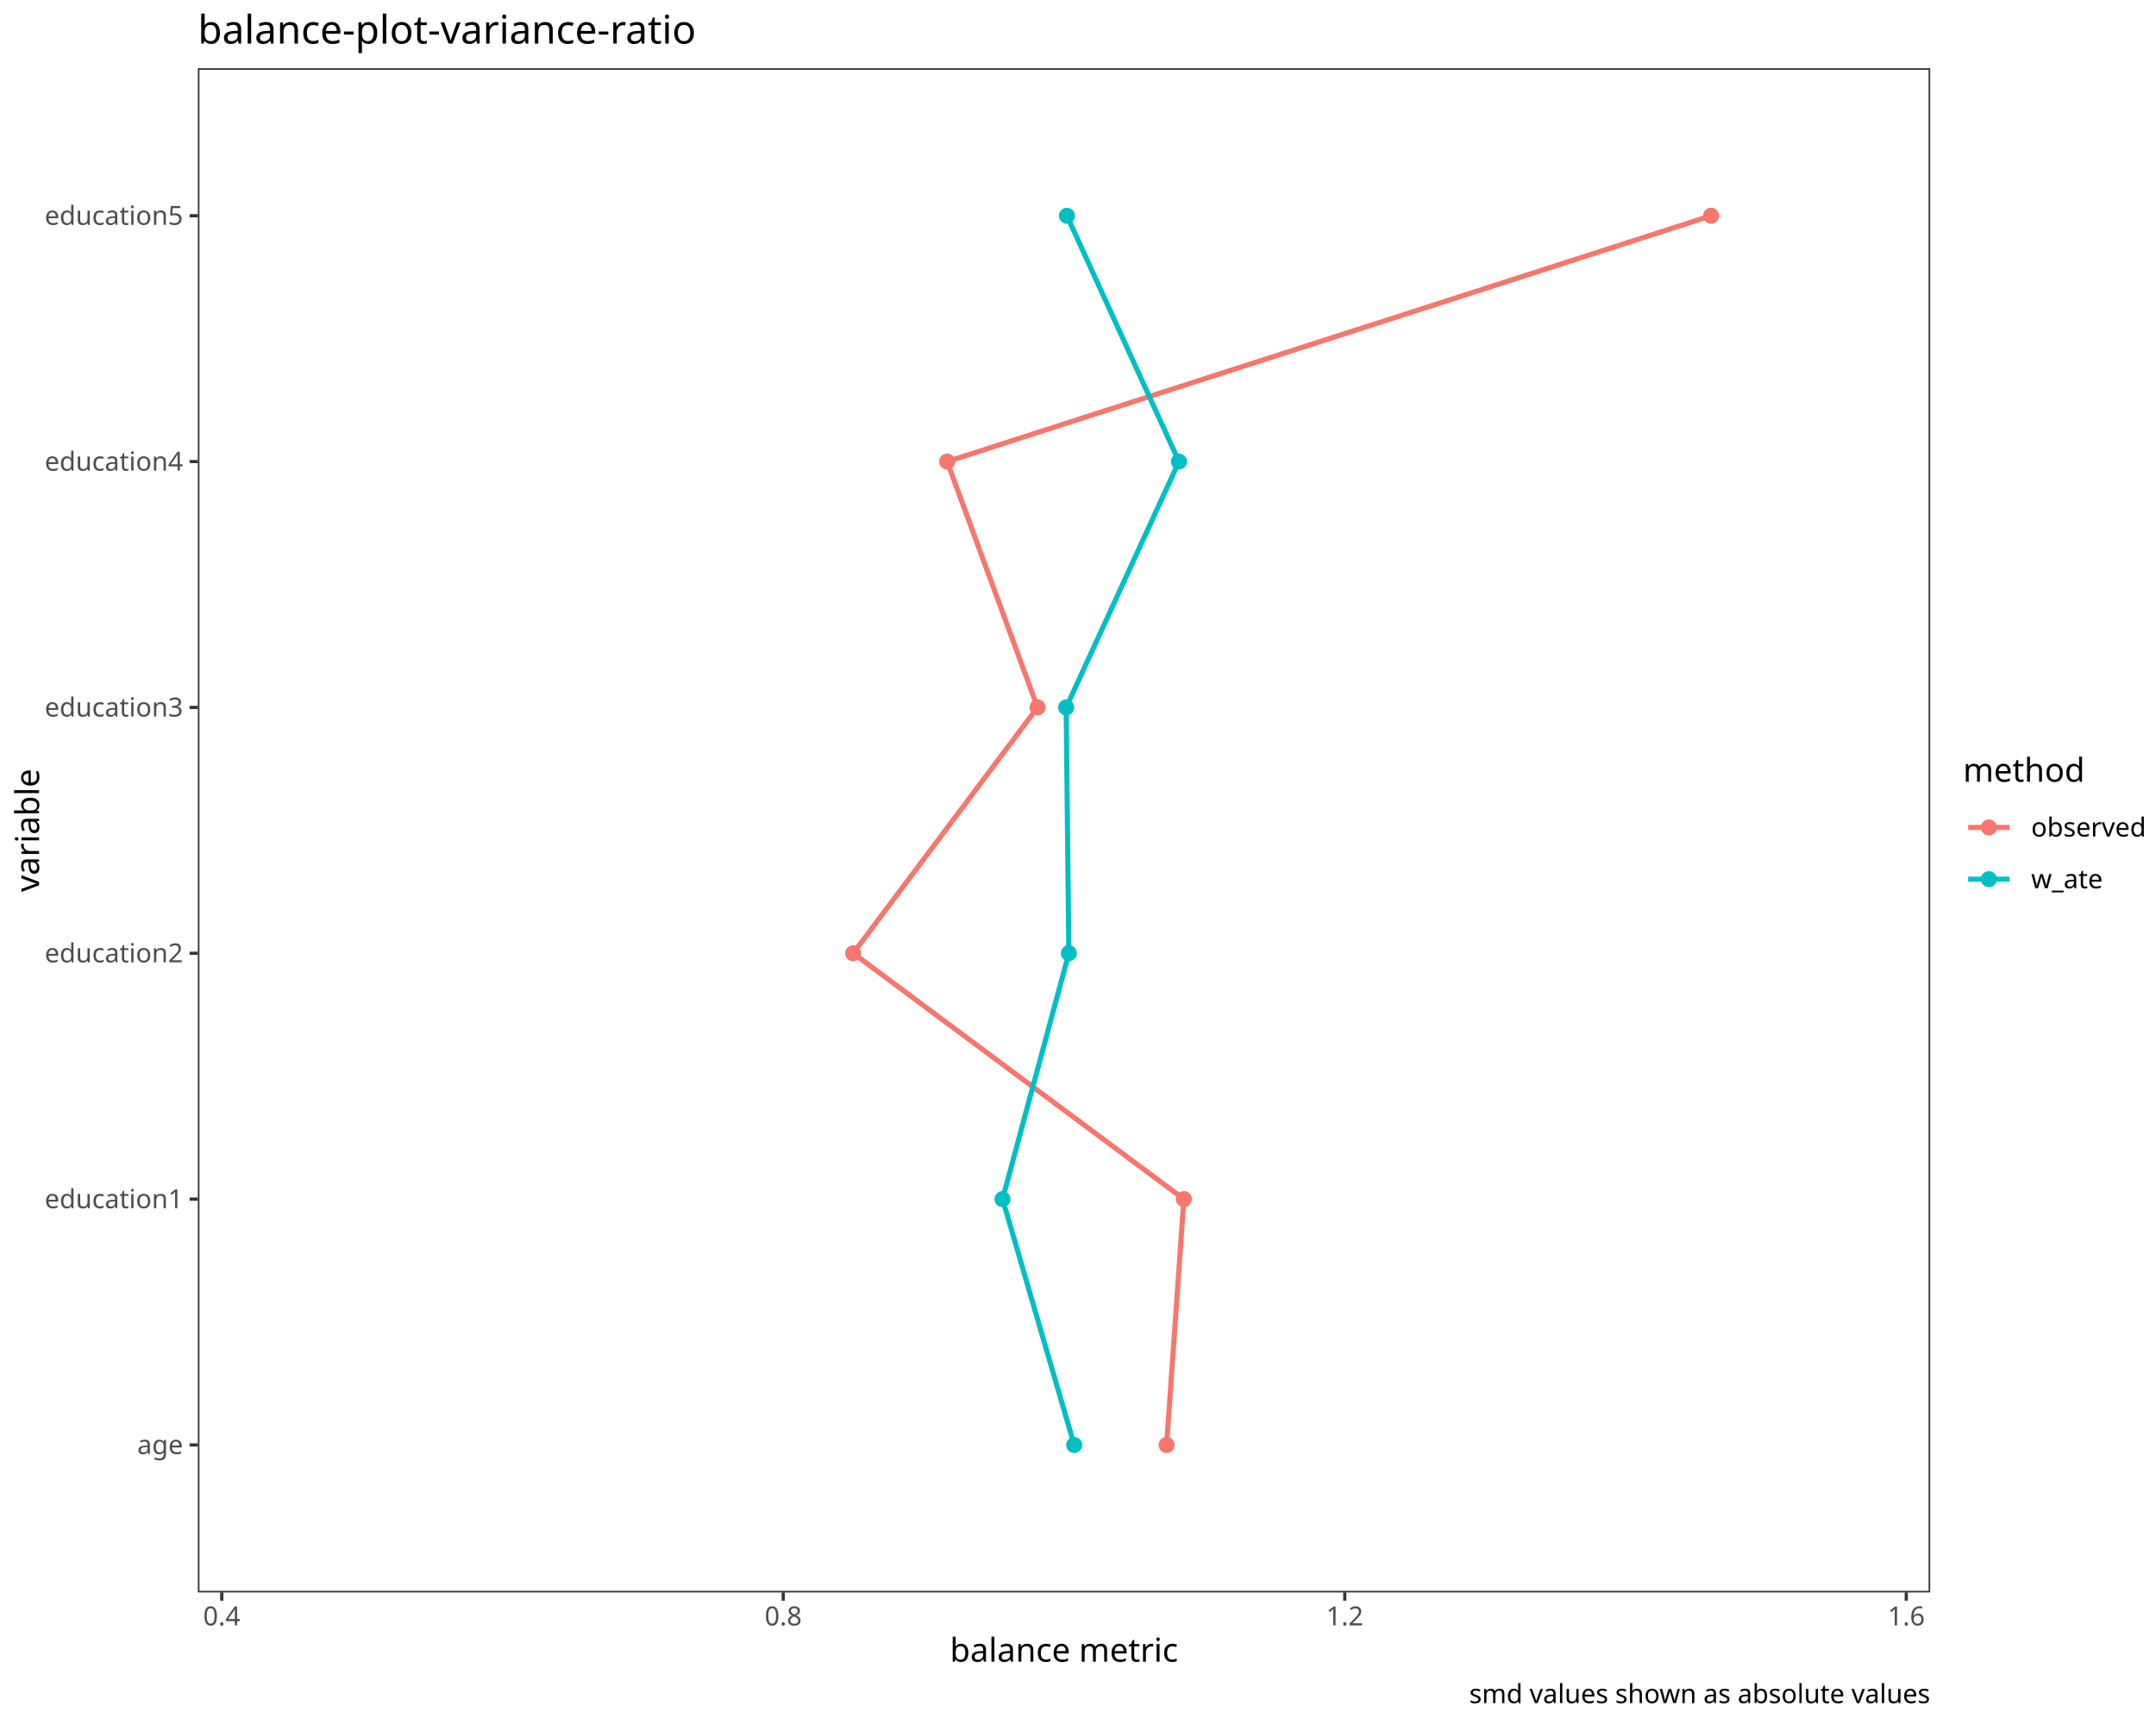
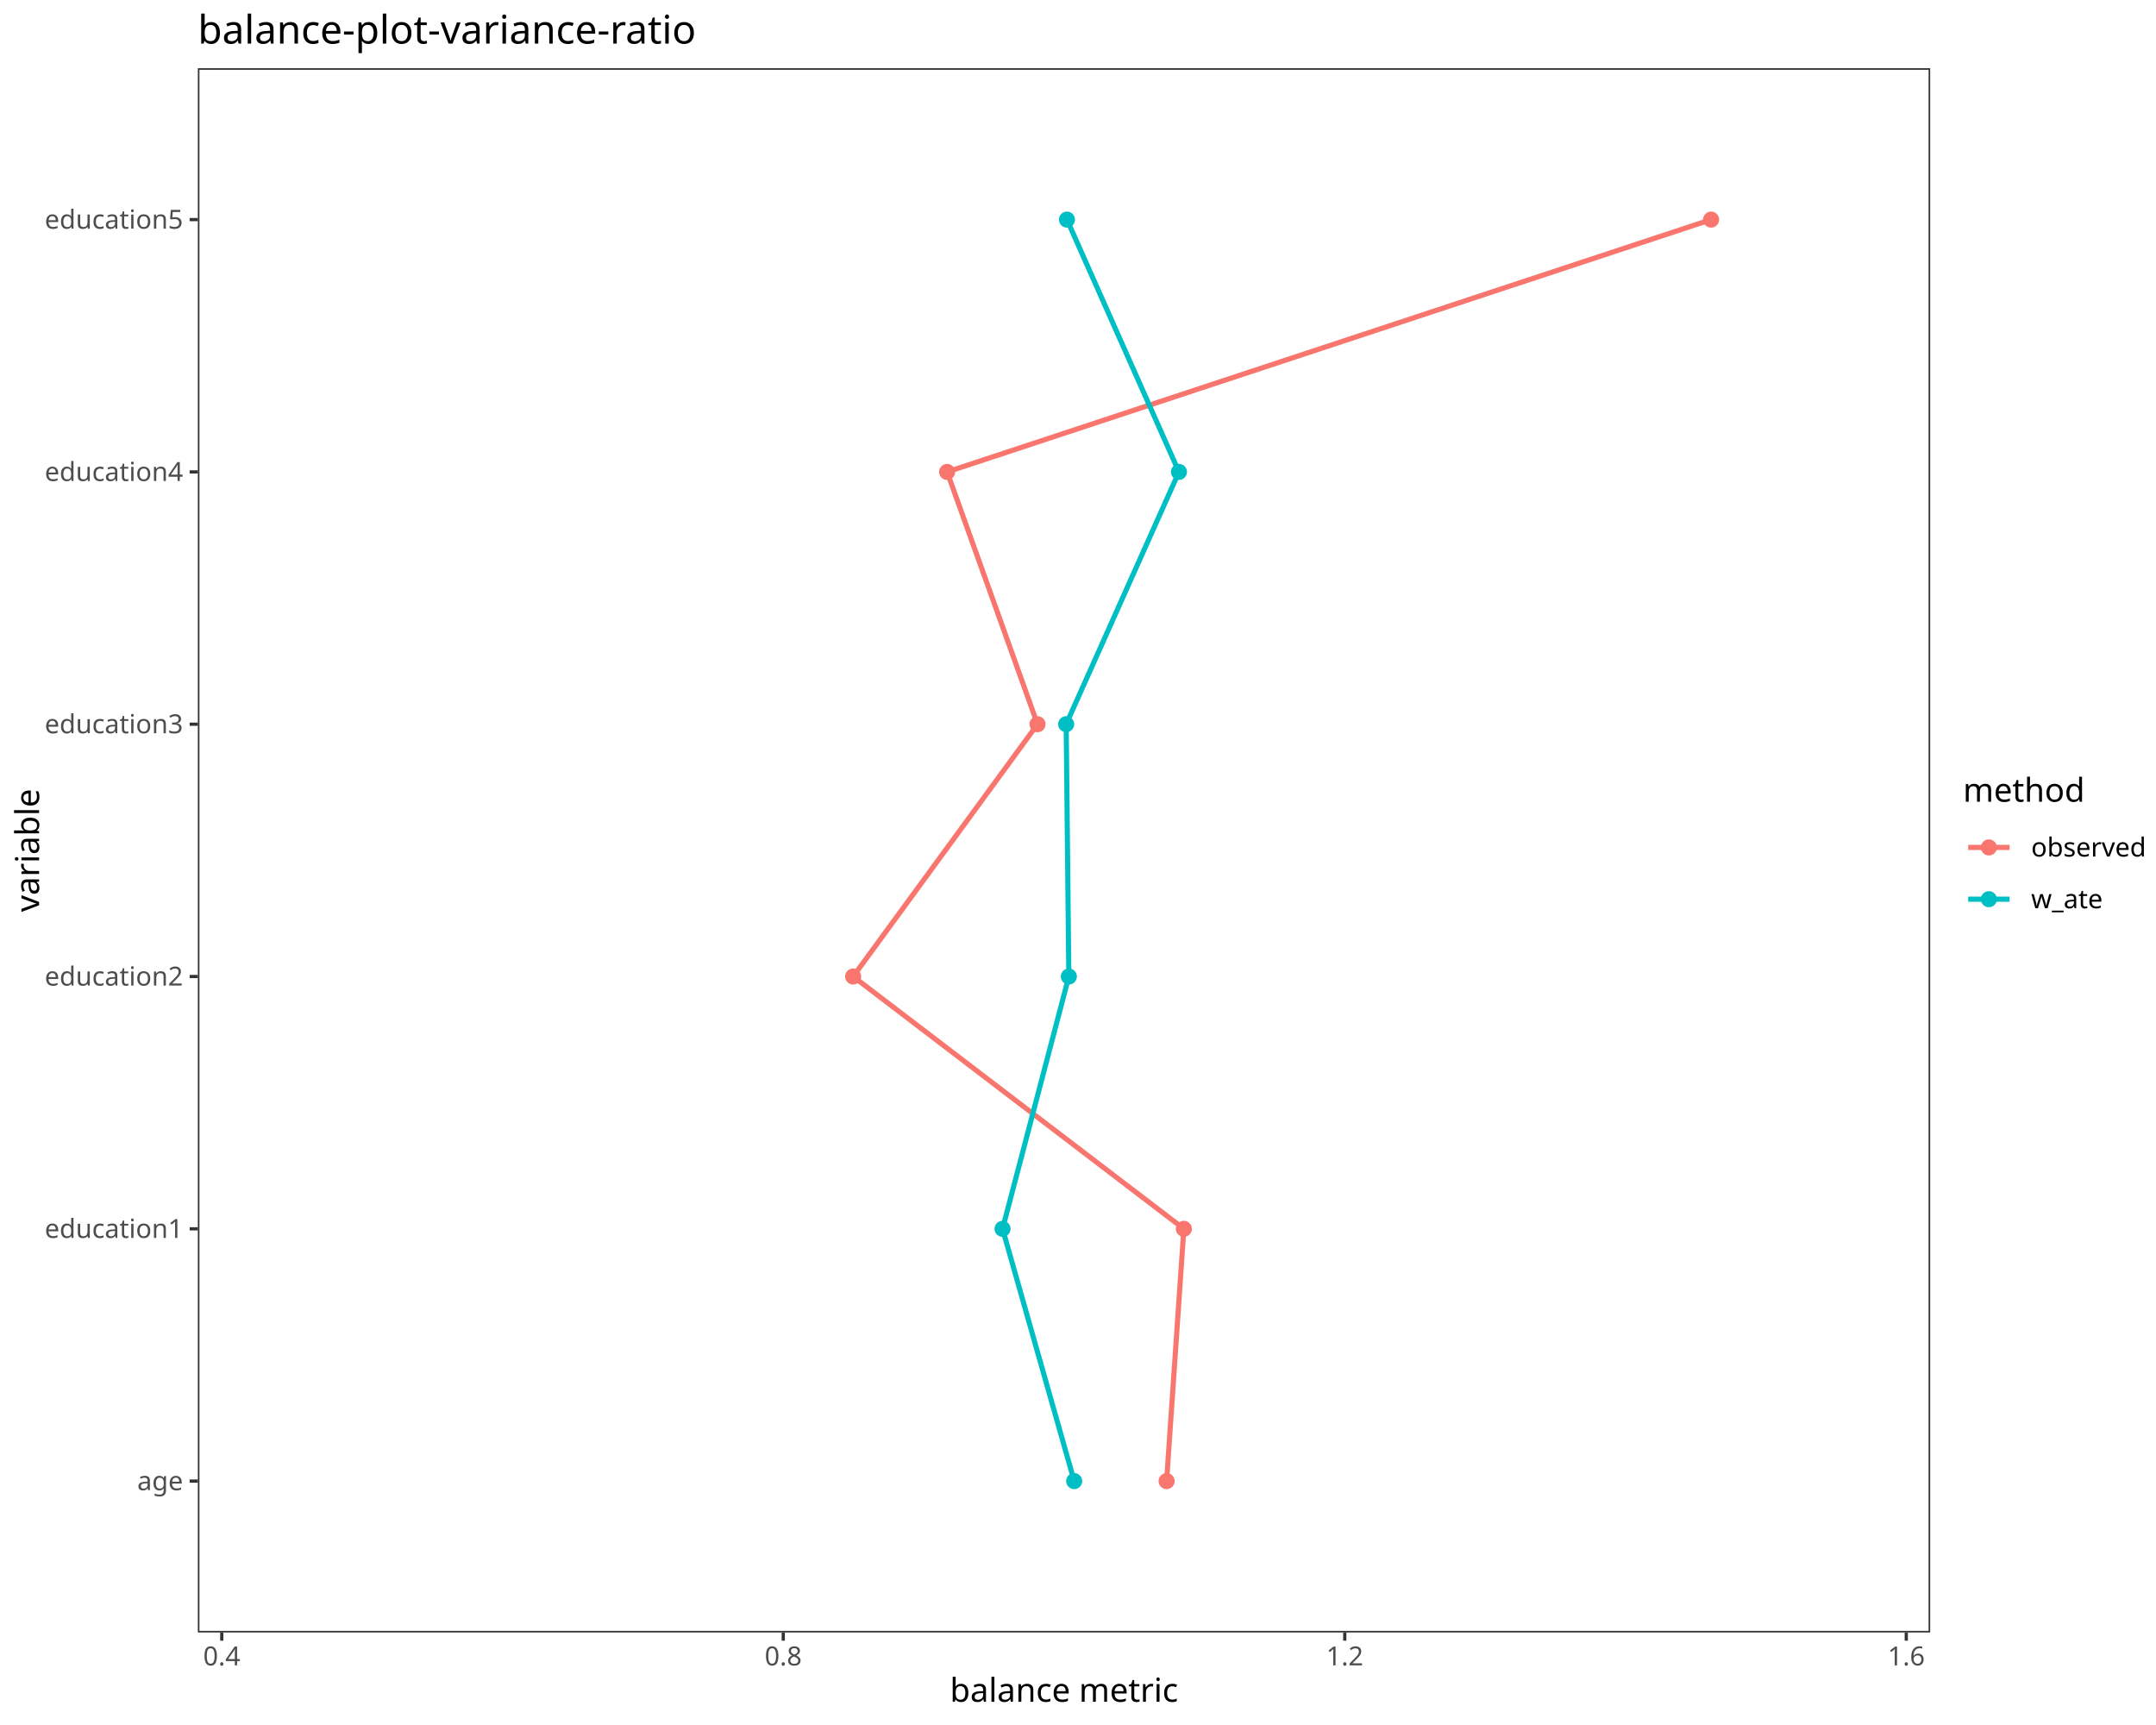
<svg xmlns="http://www.w3.org/2000/svg" class="svglite" data-engine-version="2.0" width="720.00pt" height="576.00pt" viewBox="0 0 720.00 576.00">
  <defs>
    <style type="text/css">
    .svglite line, .svglite polyline, .svglite polygon, .svglite path, .svglite rect, .svglite circle {
      fill: none;
      stroke: #000000;
      stroke-linecap: round;
      stroke-linejoin: round;
      stroke-miterlimit: 10.00;
    }
  </style>
  </defs>
  <rect width="100%" height="100%" style="stroke: none; fill: #FFFFFF;" />
  <defs>
    <clipPath id="cpMC4wMHw3MjAuMDB8MC4wMHw1NzYuMDA=">
      <rect x="0.00" y="0.00" width="720.00" height="576.00" />
    </clipPath>
  </defs>
  <g clip-path="url(#cpMC4wMHw3MjAuMDB8MC4wMHw1NzYuMDA=)">
    <rect x="0.00" y="0.00" width="720.00" height="576.00" style="stroke-width: 1.07; stroke: #FFFFFF; fill: #FFFFFF;" />
  </g>
  <defs>
-     <clipPath id="cpNjYuMDd8NjQ0LjU5fDIyLjc4fDUzMS43NQ==">
-       <rect x="66.07" y="22.78" width="578.52" height="508.97" />
+     <clipPath id="cpNjYuMDd8NjQ0LjU5fDIyLjc4fDU0NS4xMQ==">
+       <rect x="66.07" y="22.78" width="578.52" height="522.33" />
    </clipPath>
  </defs>
-   <g clip-path="url(#cpNjYuMDd8NjQ0LjU5fDIyLjc4fDUzMS43NQ==)">
-     <rect x="66.07" y="22.78" width="578.52" height="508.97" style="stroke-width: 1.07; stroke: none; fill: #FFFFFF;" />
-     <polyline points="389.59,482.50 395.35,400.40 284.91,318.31 346.48,236.22 316.29,154.13 571.42,72.04 " style="stroke-width: 1.71; stroke: #F8766D; stroke-linecap: butt;" />
-     <polyline points="358.73,482.50 334.80,400.40 356.94,318.31 356.05,236.22 393.71,154.13 356.31,72.04 " style="stroke-width: 1.71; stroke: #00BFC4; stroke-linecap: butt;" />
-     <circle cx="389.59" cy="482.50" r="2.33" style="stroke-width: 0.71; stroke: #F8766D; fill: #F8766D;" />
-     <circle cx="358.73" cy="482.50" r="2.33" style="stroke-width: 0.71; stroke: #00BFC4; fill: #00BFC4;" />
-     <circle cx="395.35" cy="400.40" r="2.33" style="stroke-width: 0.71; stroke: #F8766D; fill: #F8766D;" />
-     <circle cx="334.80" cy="400.40" r="2.33" style="stroke-width: 0.71; stroke: #00BFC4; fill: #00BFC4;" />
-     <circle cx="284.91" cy="318.31" r="2.33" style="stroke-width: 0.71; stroke: #F8766D; fill: #F8766D;" />
-     <circle cx="356.94" cy="318.31" r="2.33" style="stroke-width: 0.71; stroke: #00BFC4; fill: #00BFC4;" />
-     <circle cx="346.48" cy="236.22" r="2.33" style="stroke-width: 0.71; stroke: #F8766D; fill: #F8766D;" />
-     <circle cx="356.05" cy="236.22" r="2.33" style="stroke-width: 0.71; stroke: #00BFC4; fill: #00BFC4;" />
-     <circle cx="316.29" cy="154.13" r="2.33" style="stroke-width: 0.71; stroke: #F8766D; fill: #F8766D;" />
-     <circle cx="393.71" cy="154.13" r="2.33" style="stroke-width: 0.71; stroke: #00BFC4; fill: #00BFC4;" />
-     <circle cx="571.42" cy="72.04" r="2.33" style="stroke-width: 0.71; stroke: #F8766D; fill: #F8766D;" />
-     <circle cx="356.31" cy="72.04" r="2.33" style="stroke-width: 0.71; stroke: #00BFC4; fill: #00BFC4;" />
-     <rect x="66.07" y="22.78" width="578.52" height="508.97" style="stroke-width: 1.07; stroke: #333333;" />
+   <g clip-path="url(#cpNjYuMDd8NjQ0LjU5fDIyLjc4fDU0NS4xMQ==)">
+     <rect x="66.07" y="22.78" width="578.52" height="522.33" style="stroke-width: 1.07; stroke: none; fill: #FFFFFF;" />
+     <polyline points="389.59,494.56 395.35,410.32 284.91,326.07 346.48,241.82 316.29,157.58 571.42,73.33 " style="stroke-width: 1.71; stroke: #F8766D; stroke-linecap: butt;" />
+     <polyline points="358.73,494.56 334.80,410.32 356.94,326.07 356.05,241.82 393.71,157.58 356.31,73.33 " style="stroke-width: 1.71; stroke: #00BFC4; stroke-linecap: butt;" />
+     <circle cx="389.59" cy="494.56" r="2.33" style="stroke-width: 0.71; stroke: #F8766D; fill: #F8766D;" />
+     <circle cx="358.73" cy="494.56" r="2.33" style="stroke-width: 0.71; stroke: #00BFC4; fill: #00BFC4;" />
+     <circle cx="395.35" cy="410.32" r="2.33" style="stroke-width: 0.71; stroke: #F8766D; fill: #F8766D;" />
+     <circle cx="334.80" cy="410.32" r="2.33" style="stroke-width: 0.71; stroke: #00BFC4; fill: #00BFC4;" />
+     <circle cx="284.91" cy="326.07" r="2.33" style="stroke-width: 0.71; stroke: #F8766D; fill: #F8766D;" />
+     <circle cx="356.94" cy="326.07" r="2.33" style="stroke-width: 0.71; stroke: #00BFC4; fill: #00BFC4;" />
+     <circle cx="346.48" cy="241.82" r="2.33" style="stroke-width: 0.71; stroke: #F8766D; fill: #F8766D;" />
+     <circle cx="356.05" cy="241.82" r="2.33" style="stroke-width: 0.71; stroke: #00BFC4; fill: #00BFC4;" />
+     <circle cx="316.29" cy="157.58" r="2.33" style="stroke-width: 0.71; stroke: #F8766D; fill: #F8766D;" />
+     <circle cx="393.71" cy="157.58" r="2.33" style="stroke-width: 0.71; stroke: #00BFC4; fill: #00BFC4;" />
+     <circle cx="571.42" cy="73.33" r="2.33" style="stroke-width: 0.71; stroke: #F8766D; fill: #F8766D;" />
+     <circle cx="356.31" cy="73.33" r="2.33" style="stroke-width: 0.71; stroke: #00BFC4; fill: #00BFC4;" />
+     <rect x="66.07" y="22.78" width="578.52" height="522.33" style="stroke-width: 1.07; stroke: #333333;" />
  </g>
  <g clip-path="url(#cpMC4wMHw3MjAuMDB8MC4wMHw1NzYuMDA=)">
-     <text x="61.14" y="485.52" text-anchor="end" style="font-size: 8.80px; fill: #4D4D4D; font-family: sans;" textLength="14.68px" lengthAdjust="spacingAndGlyphs">age</text>
-     <text x="61.14" y="403.43" text-anchor="end" style="font-size: 8.80px; fill: #4D4D4D; font-family: sans;" textLength="43.06px" lengthAdjust="spacingAndGlyphs">education1</text>
-     <text x="61.14" y="321.34" text-anchor="end" style="font-size: 8.80px; fill: #4D4D4D; font-family: sans;" textLength="43.06px" lengthAdjust="spacingAndGlyphs">education2</text>
-     <text x="61.14" y="239.25" text-anchor="end" style="font-size: 8.80px; fill: #4D4D4D; font-family: sans;" textLength="43.06px" lengthAdjust="spacingAndGlyphs">education3</text>
-     <text x="61.14" y="157.16" text-anchor="end" style="font-size: 8.80px; fill: #4D4D4D; font-family: sans;" textLength="43.06px" lengthAdjust="spacingAndGlyphs">education4</text>
-     <text x="61.14" y="75.07" text-anchor="end" style="font-size: 8.80px; fill: #4D4D4D; font-family: sans;" textLength="43.06px" lengthAdjust="spacingAndGlyphs">education5</text>
-     <polyline points="63.33,482.50 66.07,482.50 " style="stroke-width: 1.07; stroke: #333333; stroke-linecap: butt;" />
-     <polyline points="63.33,400.40 66.07,400.40 " style="stroke-width: 1.07; stroke: #333333; stroke-linecap: butt;" />
-     <polyline points="63.33,318.31 66.07,318.31 " style="stroke-width: 1.07; stroke: #333333; stroke-linecap: butt;" />
-     <polyline points="63.33,236.22 66.07,236.22 " style="stroke-width: 1.07; stroke: #333333; stroke-linecap: butt;" />
-     <polyline points="63.33,154.13 66.07,154.13 " style="stroke-width: 1.07; stroke: #333333; stroke-linecap: butt;" />
-     <polyline points="63.33,72.04 66.07,72.04 " style="stroke-width: 1.07; stroke: #333333; stroke-linecap: butt;" />
-     <polyline points="74.06,534.49 74.06,531.75 " style="stroke-width: 1.07; stroke: #333333; stroke-linecap: butt;" />
-     <polyline points="261.57,534.49 261.57,531.75 " style="stroke-width: 1.07; stroke: #333333; stroke-linecap: butt;" />
-     <polyline points="449.09,534.49 449.09,531.75 " style="stroke-width: 1.07; stroke: #333333; stroke-linecap: butt;" />
-     <polyline points="636.60,534.49 636.60,531.75 " style="stroke-width: 1.07; stroke: #333333; stroke-linecap: butt;" />
-     <text x="74.06" y="542.74" text-anchor="middle" style="font-size: 8.80px; fill: #4D4D4D; font-family: sans;" textLength="12.23px" lengthAdjust="spacingAndGlyphs">0.4</text>
-     <text x="261.57" y="542.74" text-anchor="middle" style="font-size: 8.80px; fill: #4D4D4D; font-family: sans;" textLength="12.23px" lengthAdjust="spacingAndGlyphs">0.8</text>
-     <text x="449.09" y="542.74" text-anchor="middle" style="font-size: 8.80px; fill: #4D4D4D; font-family: sans;" textLength="12.23px" lengthAdjust="spacingAndGlyphs">1.2</text>
-     <text x="636.60" y="542.74" text-anchor="middle" style="font-size: 8.80px; fill: #4D4D4D; font-family: sans;" textLength="12.23px" lengthAdjust="spacingAndGlyphs">1.6</text>
-     <text x="355.33" y="554.87" text-anchor="middle" style="font-size: 11.00px; font-family: sans;" textLength="71.54px" lengthAdjust="spacingAndGlyphs">balance metric</text>
-     <text transform="translate(13.05,277.27) rotate(-90)" text-anchor="middle" style="font-size: 11.00px; font-family: sans;" textLength="38.52px" lengthAdjust="spacingAndGlyphs">variable</text>
-     <rect x="655.55" y="252.32" width="58.97" height="49.89" style="stroke-width: 1.07; stroke: none; fill: #FFFFFF;" />
-     <text x="655.55" y="261.03" style="font-size: 11.00px; font-family: sans;" textLength="36.70px" lengthAdjust="spacingAndGlyphs">method</text>
-     <rect x="655.55" y="267.65" width="17.28" height="17.28" style="stroke-width: 1.07; stroke: none; fill: #FFFFFF;" />
-     <line x1="657.28" y1="276.29" x2="671.10" y2="276.29" style="stroke-width: 1.71; stroke: #F8766D; stroke-linecap: butt;" />
-     <circle cx="664.19" cy="276.29" r="2.33" style="stroke-width: 0.71; stroke: #F8766D; fill: #F8766D;" />
-     <rect x="655.55" y="284.93" width="17.28" height="17.28" style="stroke-width: 1.07; stroke: none; fill: #FFFFFF;" />
-     <line x1="657.28" y1="293.57" x2="671.10" y2="293.57" style="stroke-width: 1.71; stroke: #00BFC4; stroke-linecap: butt;" />
-     <circle cx="664.19" cy="293.57" r="2.33" style="stroke-width: 0.71; stroke: #00BFC4; fill: #00BFC4;" />
-     <text x="678.31" y="279.32" style="font-size: 8.80px; font-family: sans;" textLength="36.21px" lengthAdjust="spacingAndGlyphs">observed</text>
-     <text x="678.31" y="296.60" style="font-size: 8.80px; font-family: sans;" textLength="23.49px" lengthAdjust="spacingAndGlyphs">w_ate</text>
+     <text x="61.14" y="497.59" text-anchor="end" style="font-size: 8.80px; fill: #4D4D4D; font-family: sans;" textLength="14.68px" lengthAdjust="spacingAndGlyphs">age</text>
+     <text x="61.14" y="413.35" text-anchor="end" style="font-size: 8.80px; fill: #4D4D4D; font-family: sans;" textLength="43.06px" lengthAdjust="spacingAndGlyphs">education1</text>
+     <text x="61.14" y="329.10" text-anchor="end" style="font-size: 8.80px; fill: #4D4D4D; font-family: sans;" textLength="43.06px" lengthAdjust="spacingAndGlyphs">education2</text>
+     <text x="61.14" y="244.85" text-anchor="end" style="font-size: 8.80px; fill: #4D4D4D; font-family: sans;" textLength="43.06px" lengthAdjust="spacingAndGlyphs">education3</text>
+     <text x="61.14" y="160.61" text-anchor="end" style="font-size: 8.80px; fill: #4D4D4D; font-family: sans;" textLength="43.06px" lengthAdjust="spacingAndGlyphs">education4</text>
+     <text x="61.14" y="76.36" text-anchor="end" style="font-size: 8.80px; fill: #4D4D4D; font-family: sans;" textLength="43.06px" lengthAdjust="spacingAndGlyphs">education5</text>
+     <polyline points="63.33,494.56 66.07,494.56 " style="stroke-width: 1.07; stroke: #333333; stroke-linecap: butt;" />
+     <polyline points="63.33,410.32 66.07,410.32 " style="stroke-width: 1.07; stroke: #333333; stroke-linecap: butt;" />
+     <polyline points="63.33,326.07 66.07,326.07 " style="stroke-width: 1.07; stroke: #333333; stroke-linecap: butt;" />
+     <polyline points="63.33,241.82 66.07,241.82 " style="stroke-width: 1.07; stroke: #333333; stroke-linecap: butt;" />
+     <polyline points="63.33,157.58 66.07,157.58 " style="stroke-width: 1.07; stroke: #333333; stroke-linecap: butt;" />
+     <polyline points="63.33,73.33 66.07,73.33 " style="stroke-width: 1.07; stroke: #333333; stroke-linecap: butt;" />
+     <polyline points="74.06,547.85 74.06,545.11 " style="stroke-width: 1.07; stroke: #333333; stroke-linecap: butt;" />
+     <polyline points="261.57,547.85 261.57,545.11 " style="stroke-width: 1.07; stroke: #333333; stroke-linecap: butt;" />
+     <polyline points="449.09,547.85 449.09,545.11 " style="stroke-width: 1.07; stroke: #333333; stroke-linecap: butt;" />
+     <polyline points="636.60,547.85 636.60,545.11 " style="stroke-width: 1.07; stroke: #333333; stroke-linecap: butt;" />
+     <text x="74.06" y="556.10" text-anchor="middle" style="font-size: 8.80px; fill: #4D4D4D; font-family: sans;" textLength="12.23px" lengthAdjust="spacingAndGlyphs">0.4</text>
+     <text x="261.57" y="556.10" text-anchor="middle" style="font-size: 8.80px; fill: #4D4D4D; font-family: sans;" textLength="12.23px" lengthAdjust="spacingAndGlyphs">0.8</text>
+     <text x="449.09" y="556.10" text-anchor="middle" style="font-size: 8.80px; fill: #4D4D4D; font-family: sans;" textLength="12.23px" lengthAdjust="spacingAndGlyphs">1.2</text>
+     <text x="636.60" y="556.10" text-anchor="middle" style="font-size: 8.80px; fill: #4D4D4D; font-family: sans;" textLength="12.23px" lengthAdjust="spacingAndGlyphs">1.6</text>
+     <text x="355.33" y="568.24" text-anchor="middle" style="font-size: 11.00px; font-family: sans;" textLength="71.54px" lengthAdjust="spacingAndGlyphs">balance metric</text>
+     <text transform="translate(13.05,283.95) rotate(-90)" text-anchor="middle" style="font-size: 11.00px; font-family: sans;" textLength="38.52px" lengthAdjust="spacingAndGlyphs">variable</text>
+     <rect x="655.55" y="259.00" width="58.97" height="49.89" style="stroke-width: 1.07; stroke: none; fill: #FFFFFF;" />
+     <text x="655.55" y="267.71" style="font-size: 11.00px; font-family: sans;" textLength="36.70px" lengthAdjust="spacingAndGlyphs">method</text>
+     <rect x="655.55" y="274.33" width="17.28" height="17.28" style="stroke-width: 1.07; stroke: none; fill: #FFFFFF;" />
+     <line x1="657.28" y1="282.97" x2="671.10" y2="282.97" style="stroke-width: 1.71; stroke: #F8766D; stroke-linecap: butt;" />
+     <circle cx="664.19" cy="282.97" r="2.33" style="stroke-width: 0.71; stroke: #F8766D; fill: #F8766D;" />
+     <rect x="655.55" y="291.61" width="17.28" height="17.28" style="stroke-width: 1.07; stroke: none; fill: #FFFFFF;" />
+     <line x1="657.28" y1="300.25" x2="671.10" y2="300.25" style="stroke-width: 1.71; stroke: #00BFC4; stroke-linecap: butt;" />
+     <circle cx="664.19" cy="300.25" r="2.33" style="stroke-width: 0.71; stroke: #00BFC4; fill: #00BFC4;" />
+     <text x="678.31" y="286.00" style="font-size: 8.80px; font-family: sans;" textLength="36.21px" lengthAdjust="spacingAndGlyphs">observed</text>
+     <text x="678.31" y="303.28" style="font-size: 8.80px; font-family: sans;" textLength="23.49px" lengthAdjust="spacingAndGlyphs">w_ate</text>
    <text x="66.07" y="14.56" style="font-size: 13.20px; font-family: sans;" textLength="156.29px" lengthAdjust="spacingAndGlyphs">balance-plot-variance-ratio</text>
-     <text x="644.59" y="568.69" text-anchor="end" style="font-size: 8.80px; font-family: sans;" textLength="147.76px" lengthAdjust="spacingAndGlyphs">smd values shown as absolute values</text>
  </g>
</svg>
